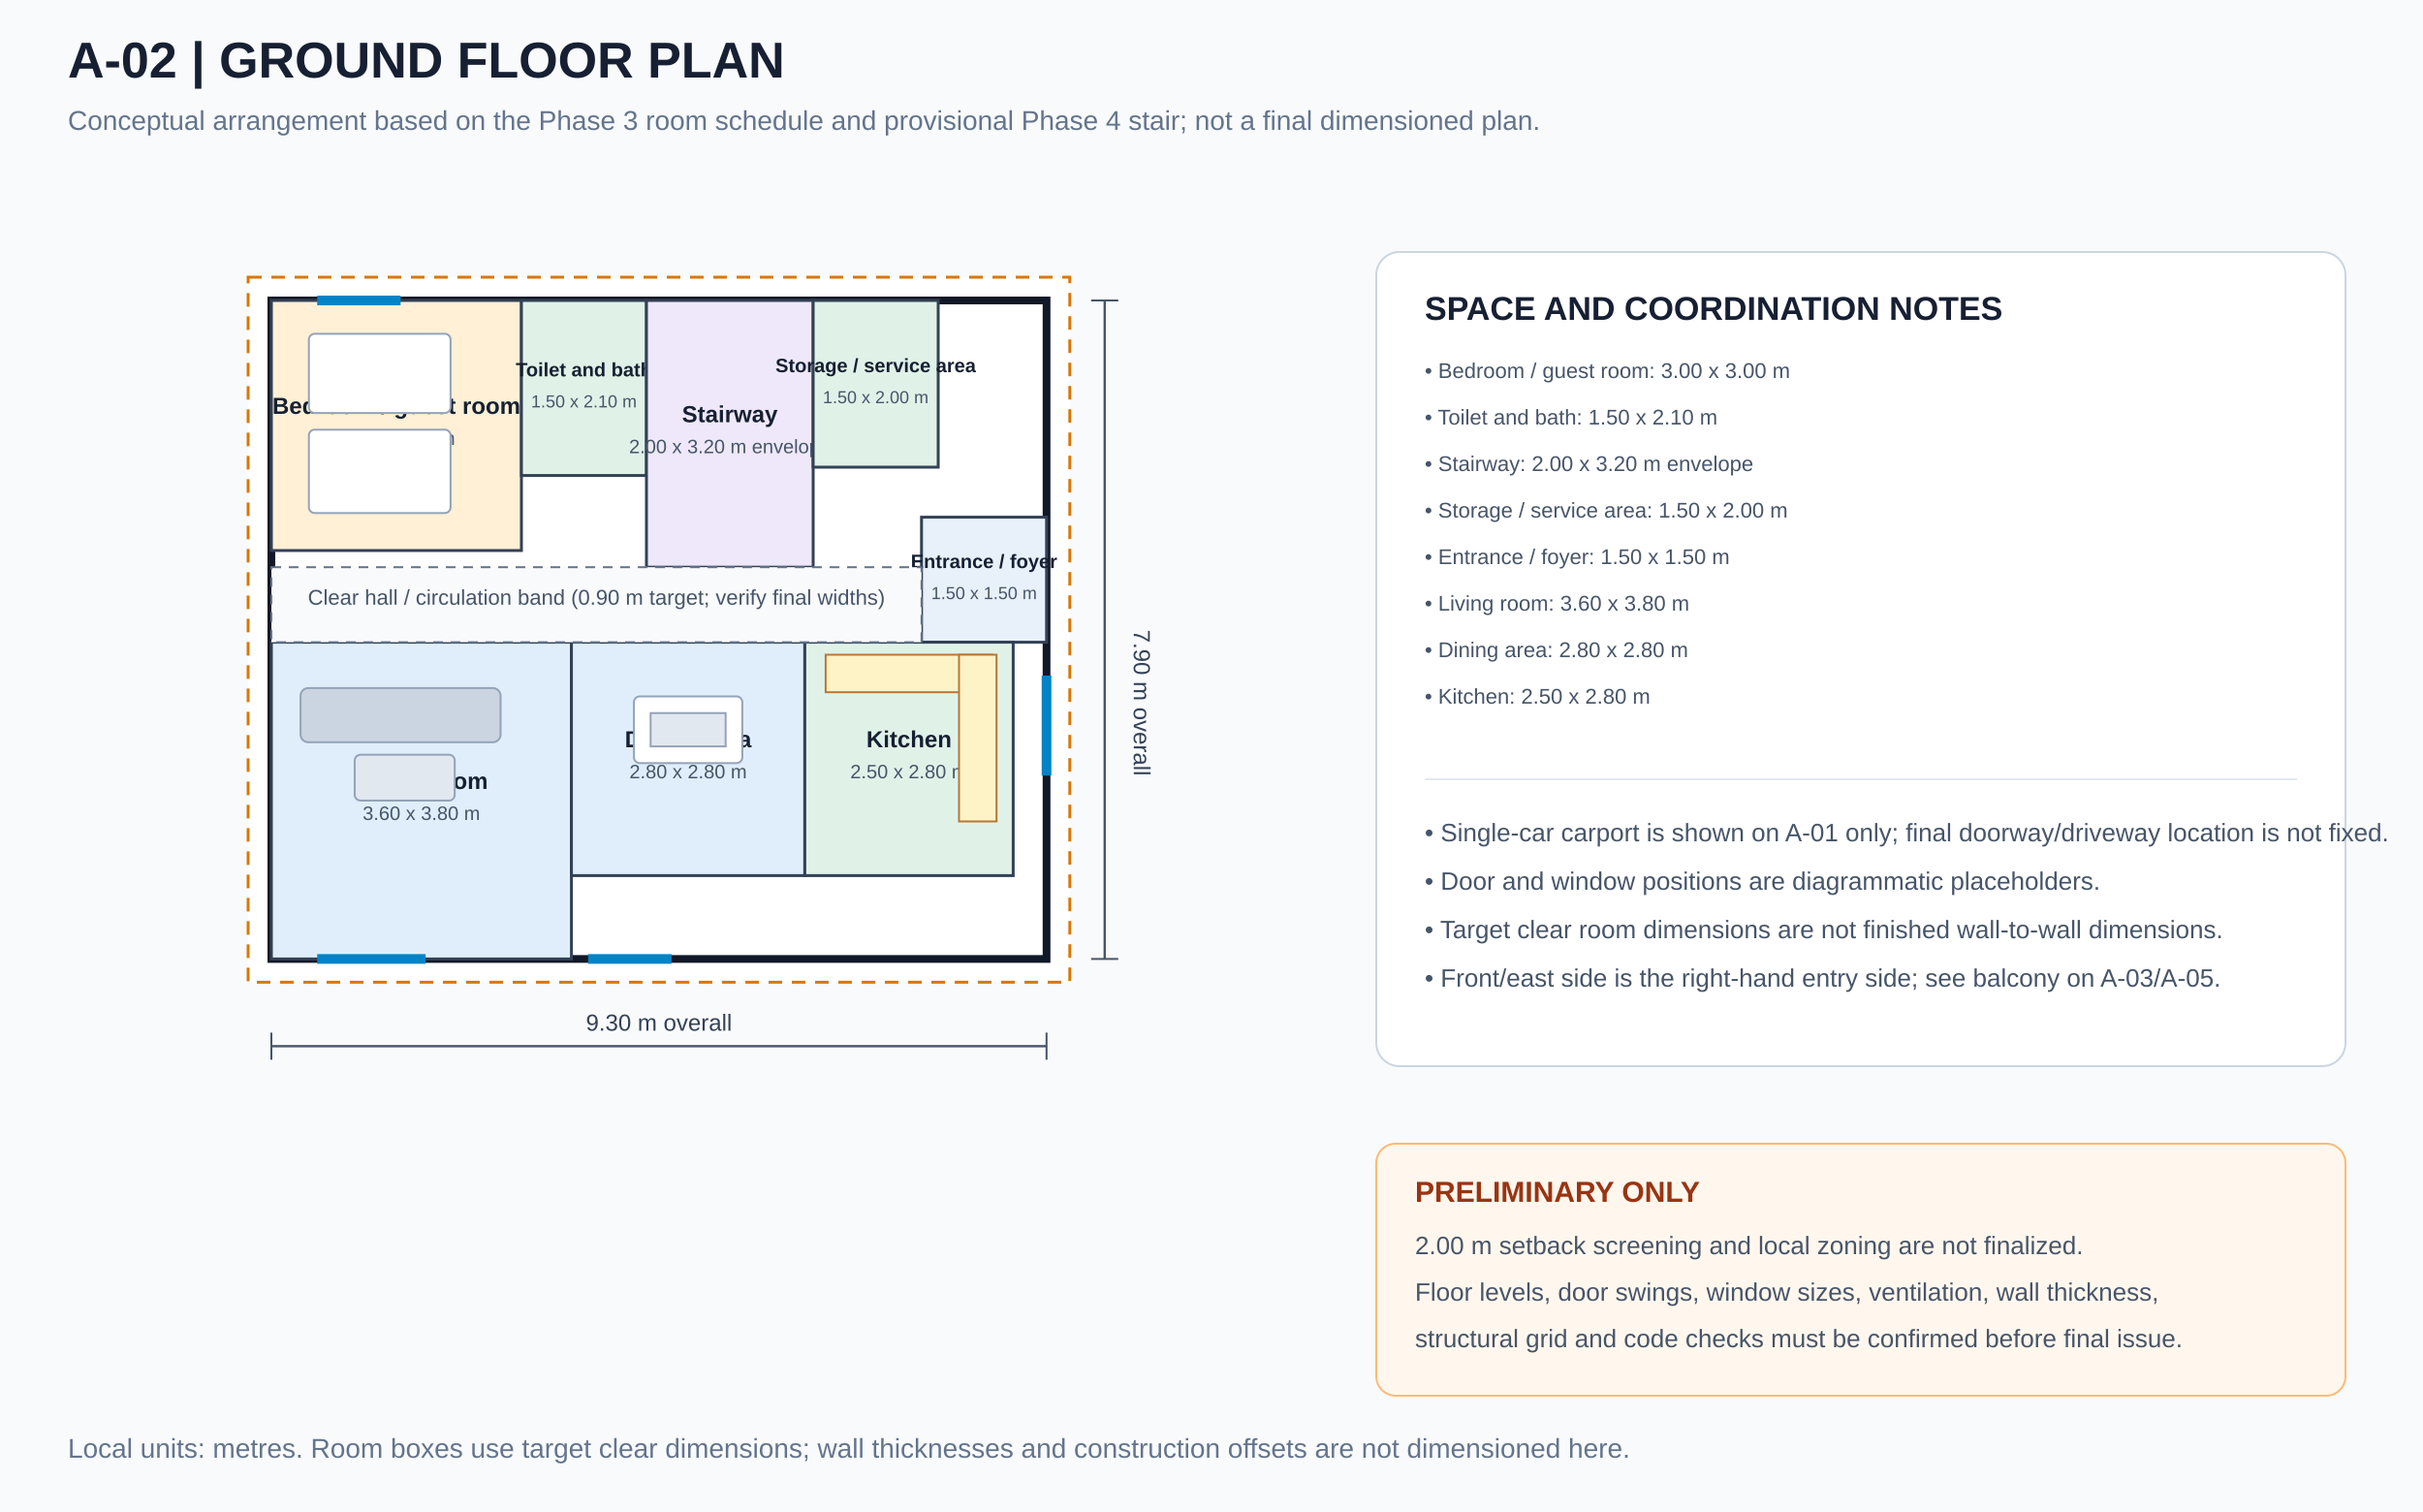
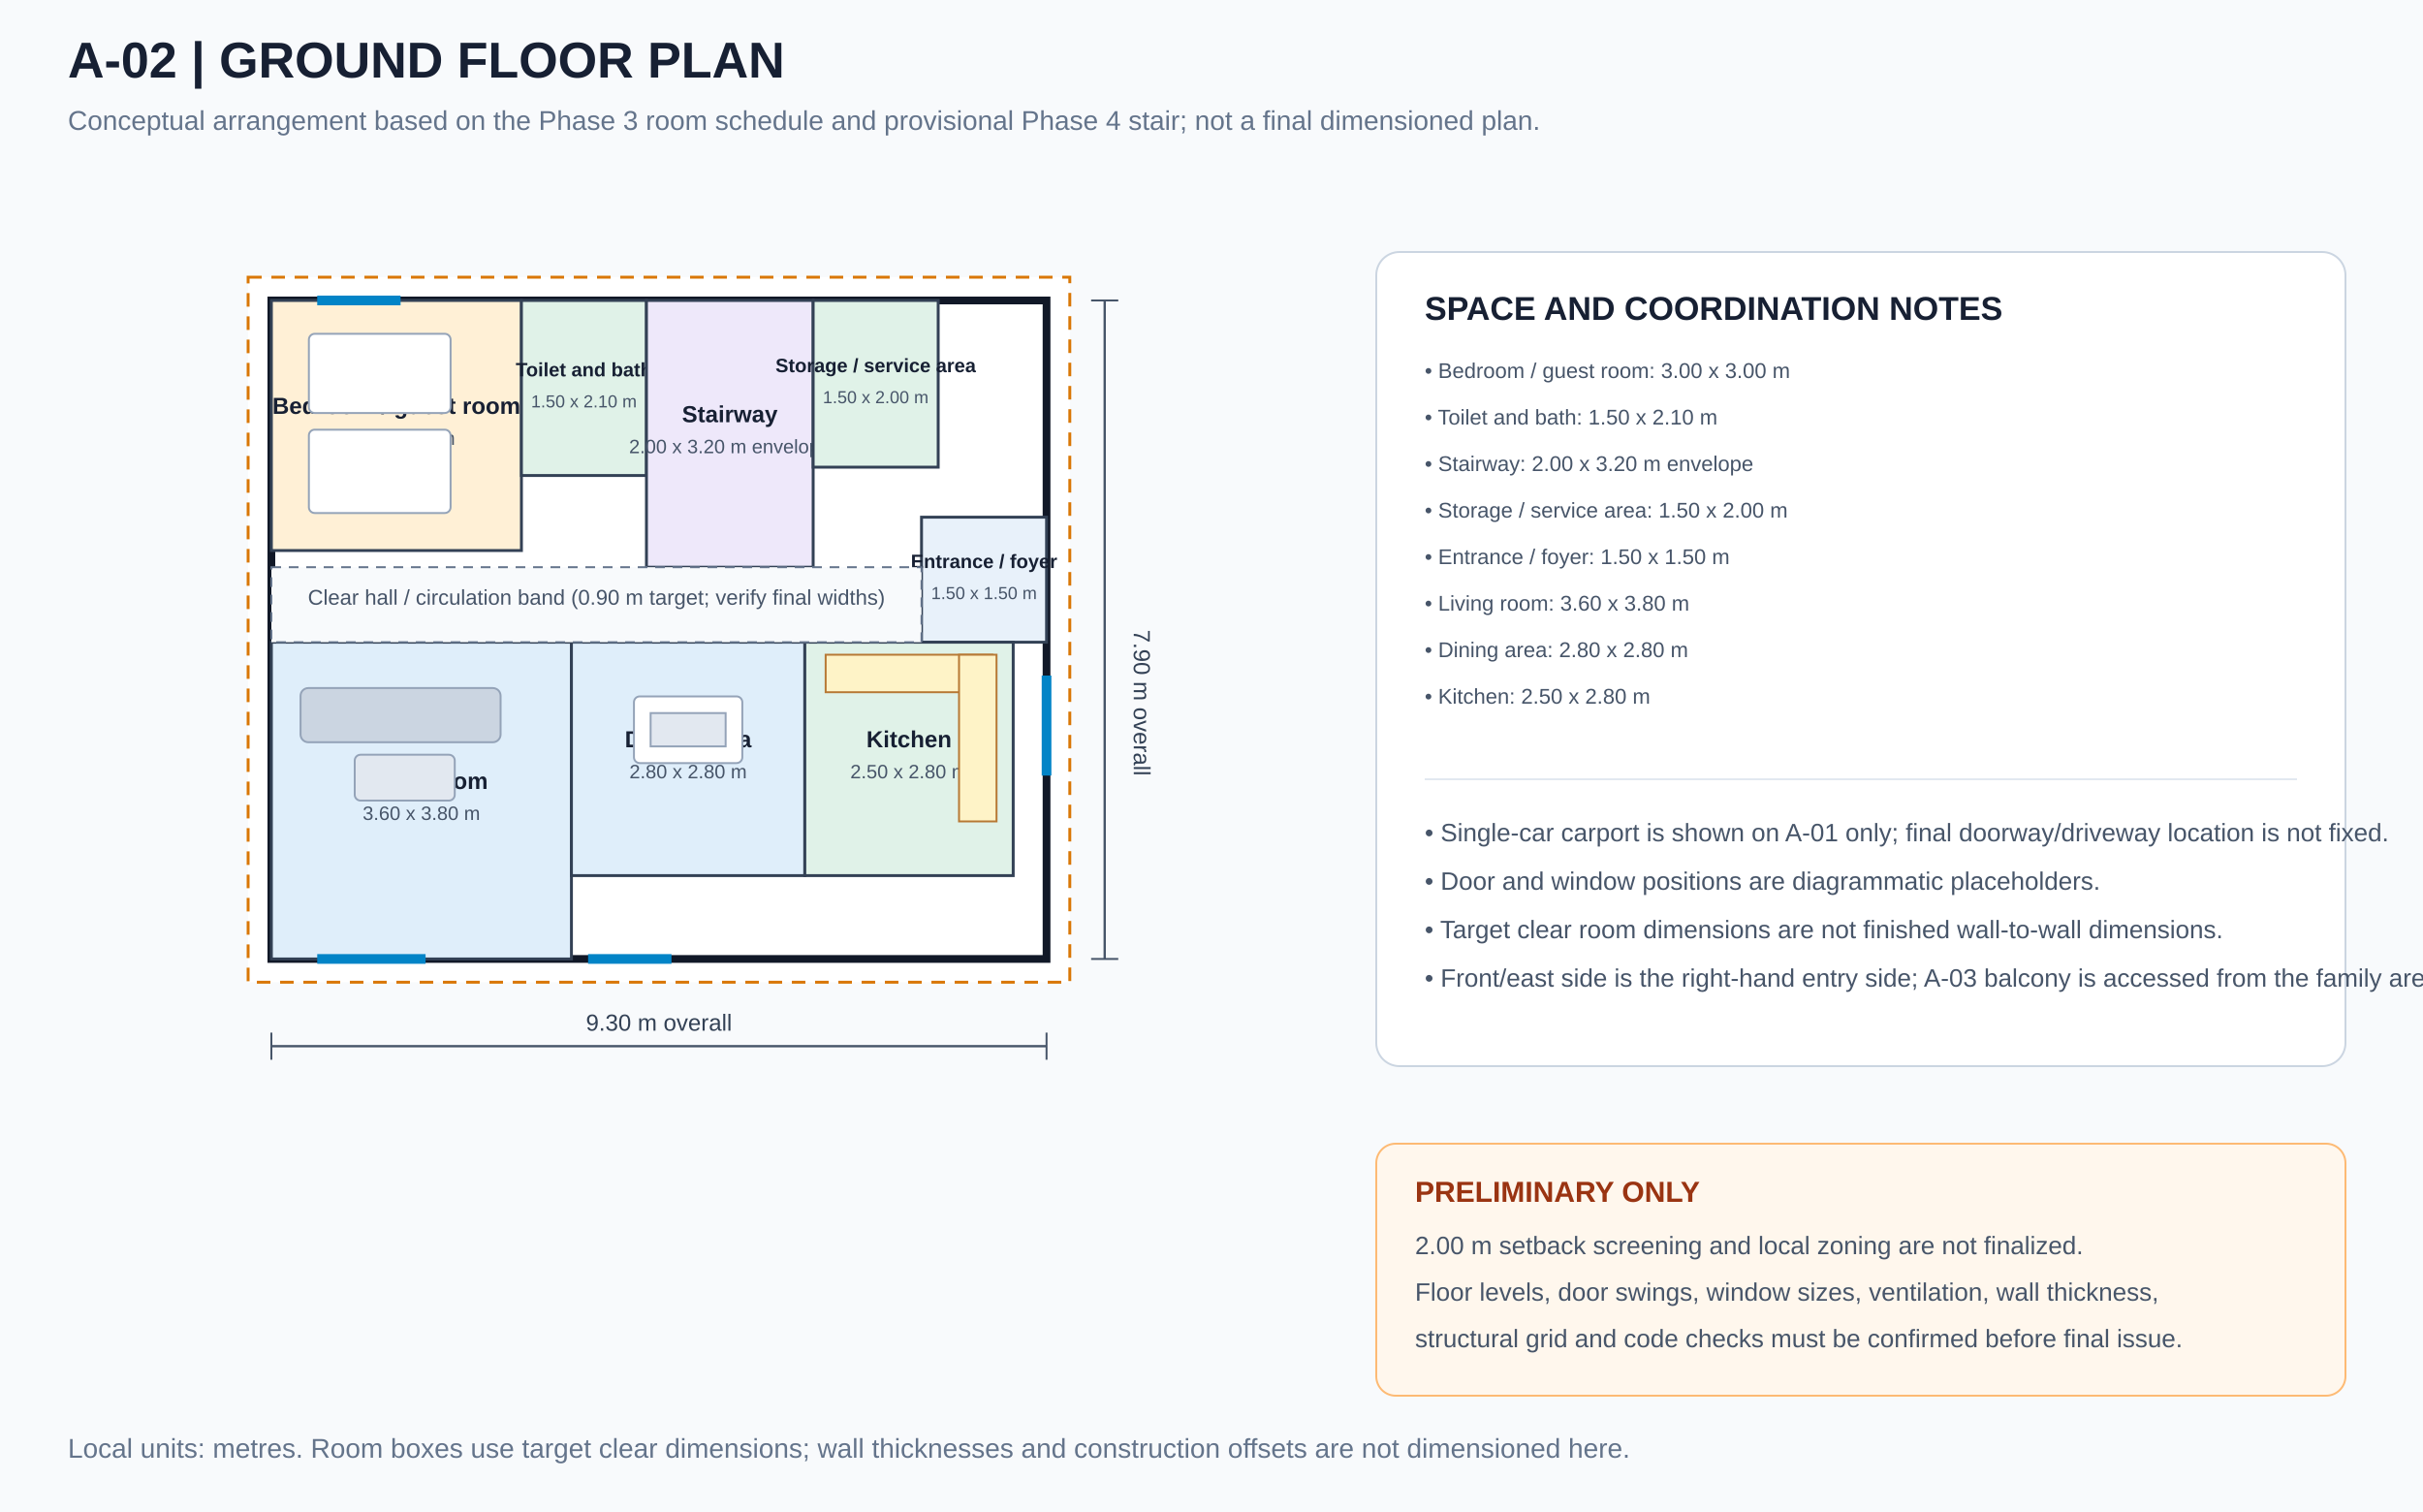
- <svg xmlns="http://www.w3.org/2000/svg" data-front-facade="east" data-balcony-width-m="3.00" data-balcony-projection-m="1.50" data-balcony-offset-m="0.20" width="1250" height="780" viewBox="0 0 1250 780" role="img" aria-labelledby="title desc">
+ <svg xmlns="http://www.w3.org/2000/svg" data-front-facade="east" data-balcony-width-m="3.00" data-balcony-projection-m="1.50" data-balcony-offset-m="4.90" width="1250" height="780" viewBox="0 0 1250 780" role="img" aria-labelledby="title desc">
  <style>text{font-family:Arial,Helvetica,sans-serif}.title{font-size:26px;font-weight:700;fill:#172033}.sub{font-size:14px;fill:#64748b}.note{font-size:13px;fill:#475569}.small{font-size:11px;fill:#475569}</style>
  <rect width="1250" height="780" fill="#f8fafc" />
  <text class="title" x="35" y="40">A-02 | GROUND FLOOR PLAN</text>
  <text class="sub" x="35" y="67">Conceptual arrangement based on the Phase 3 room schedule and provisional Phase 4 stair; not a final dimensioned plan.</text>
  <rect x="128" y="143" width="423.9" height="363.7" fill="#ffffff" stroke="#d97706" stroke-width="1.5" stroke-dasharray="7 5" />
  <rect x="140" y="155" width="399.9" height="339.7" fill="#ffffff" stroke="#111827" stroke-width="4" />
  <g>
    <rect x="140" y="155" width="129" height="129" fill="#fff0d6" stroke="#334155" stroke-width="1.5" />
    <text x="204.5" y="213.5" text-anchor="middle" font-size="12" font-weight="600" fill="#172033">Bedroom / guest room</text>
    <text x="204.5" y="229.5" text-anchor="middle" font-size="10" fill="#475569">3.00 x 3.00 m</text>
  </g>
  <g>
    <rect x="269" y="155" width="64.5" height="90.3" fill="#e0f2e8" stroke="#334155" stroke-width="1.5" />
    <text x="301.25" y="194.15" text-anchor="middle" font-size="10" font-weight="600" fill="#172033">Toilet and bath</text>
    <text x="301.25" y="210.15" text-anchor="middle" font-size="9" fill="#475569">1.50 x 2.10 m</text>
  </g>
  <g>
    <rect x="333.5" y="155" width="86" height="137.6" fill="#eee8fa" stroke="#334155" stroke-width="1.5" />
    <text x="376.5" y="217.8" text-anchor="middle" font-size="12" font-weight="600" fill="#172033">Stairway</text>
    <text x="376.5" y="233.8" text-anchor="middle" font-size="10" fill="#475569">2.00 x 3.20 m envelope</text>
  </g>
  <g>
    <rect x="419.5" y="155" width="64.5" height="86" fill="#e0f2e8" stroke="#334155" stroke-width="1.5" />
    <text x="451.75" y="192" text-anchor="middle" font-size="10" font-weight="600" fill="#172033">Storage / service area</text>
    <text x="451.75" y="208" text-anchor="middle" font-size="9" fill="#475569">1.50 x 2.00 m</text>
  </g>
  <g>
    <rect x="475.4" y="266.8" width="64.5" height="64.5" fill="#e8f1fa" stroke="#334155" stroke-width="1.5" />
    <text x="507.65" y="293.05" text-anchor="middle" font-size="10" font-weight="600" fill="#172033">Entrance / foyer</text>
    <text x="507.65" y="309.05" text-anchor="middle" font-size="9" fill="#475569">1.50 x 1.50 m</text>
  </g>
  <g>
    <rect x="140" y="331.3" width="154.8" height="163.4" fill="#dfeefa" stroke="#334155" stroke-width="1.5" />
    <text x="217.4" y="407" text-anchor="middle" font-size="12" font-weight="600" fill="#172033">Living room</text>
    <text x="217.4" y="423" text-anchor="middle" font-size="10" fill="#475569">3.60 x 3.80 m</text>
  </g>
  <g>
    <rect x="294.8" y="331.3" width="120.4" height="120.4" fill="#dfeefa" stroke="#334155" stroke-width="1.5" />
    <text x="355" y="385.5" text-anchor="middle" font-size="12" font-weight="600" fill="#172033">Dining area</text>
    <text x="355" y="401.5" text-anchor="middle" font-size="10" fill="#475569">2.80 x 2.80 m</text>
  </g>
  <g>
    <rect x="415.2" y="331.3" width="107.5" height="120.4" fill="#e0f2e8" stroke="#334155" stroke-width="1.5" />
    <text x="468.95" y="385.5" text-anchor="middle" font-size="12" font-weight="600" fill="#172033">Kitchen</text>
    <text x="468.95" y="401.5" text-anchor="middle" font-size="10" fill="#475569">2.50 x 2.80 m</text>
  </g>
  <rect x="140" y="292.6" width="335.4" height="38.7" fill="#f8fafc" stroke="#64748b" stroke-dasharray="5 4" />
  <text x="307.7" y="311.95" text-anchor="middle" font-size="11" fill="#475569">Clear hall / circulation band (0.90 m target; verify final widths)</text>
  <rect x="159.35" y="172.2" width="73.1" height="40.85" rx="3" fill="#ffffff" stroke="#94a3b8" />
  <rect x="159.35" y="221.65" width="73.1" height="43" rx="3" fill="#ffffff" stroke="#94a3b8" />
  <rect x="155.05" y="354.95" width="103.2" height="27.95" rx="4" fill="#cbd5e1" stroke="#94a3b8" />
  <rect x="183" y="389.35" width="51.6" height="23.65" rx="3" fill="#e2e8f0" stroke="#94a3b8" />
  <rect x="327.05" y="359.25" width="55.9" height="34.4" rx="3" fill="#ffffff" stroke="#94a3b8" />
  <rect x="335.65" y="367.85" width="38.7" height="17.2" fill="#e2e8f0" stroke="#94a3b8" />
  <rect x="425.95" y="337.75" width="86" height="19.35" fill="#fef3c7" stroke="#b77935" />
  <rect x="494.75" y="337.75" width="19.35" height="86" fill="#fef3c7" stroke="#b77935" />
  <line x1="140" y1="539.7" x2="539.9" y2="539.7" stroke="#475569" stroke-width="1.2" />
  <line x1="140" y1="532.7" x2="140" y2="546.7" stroke="#475569" />
  <line x1="539.9" y1="532.7" x2="539.9" y2="546.7" stroke="#475569" />
  <text x="339.95" y="531.7" text-anchor="middle" font-size="12" fill="#334155">9.30 m overall</text>
  <line x1="569.9" y1="155" x2="569.9" y2="494.7" stroke="#475569" stroke-width="1.2" />
  <line x1="562.9" y1="155" x2="576.9" y2="155" stroke="#475569" />
  <line x1="562.9" y1="494.7" x2="576.9" y2="494.7" stroke="#475569" />
  <text x="584.9" y="324.85" font-size="12" fill="#334155" transform="rotate(90 584.9 324.85)">7.90 m overall</text>
  <g stroke="#0284c7" stroke-width="5">
    <line x1="163.65" y1="155" x2="206.65" y2="155" />
    <line x1="163.65" y1="494.7" x2="219.55" y2="494.7" />
    <line x1="539.9" y1="348.5" x2="539.9" y2="400.1" />
    <line x1="303.4" y1="494.7" x2="346.4" y2="494.7" />
  </g>
  <rect x="710" y="130" width="500" height="420" rx="12" fill="#ffffff" stroke="#cbd5e1" />
  <text x="735" y="165" font-size="17" font-weight="700" fill="#172033">SPACE AND COORDINATION NOTES</text>
  <text class="small" x="735" y="195">• Bedroom / guest room: 3.00 x 3.00 m</text>
  <text class="small" x="735" y="219">• Toilet and bath: 1.50 x 2.10 m</text>
  <text class="small" x="735" y="243">• Stairway: 2.00 x 3.20 m envelope</text>
  <text class="small" x="735" y="267">• Storage / service area: 1.50 x 2.00 m</text>
  <text class="small" x="735" y="291">• Entrance / foyer: 1.50 x 1.50 m</text>
  <text class="small" x="735" y="315">• Living room: 3.60 x 3.80 m</text>
  <text class="small" x="735" y="339">• Dining area: 2.80 x 2.80 m</text>
  <text class="small" x="735" y="363">• Kitchen: 2.50 x 2.80 m</text>
  <line x1="735" y1="402" x2="1185" y2="402" stroke="#e2e8f0" />
  <text class="note" x="735" y="434">• Single-car carport is shown on A-01 only; final doorway/driveway location is not fixed.</text>
  <text class="note" x="735" y="459">• Door and window positions are diagrammatic placeholders.</text>
  <text class="note" x="735" y="484">• Target clear room dimensions are not finished wall-to-wall dimensions.</text>
-   <text class="note" x="735" y="509">• Front/east side is the right-hand entry side; see balcony on A-03/A-05.</text>
+   <text class="note" x="735" y="509">• Front/east side is the right-hand entry side; A-03 balcony is accessed from the family area.</text>
  <rect x="710" y="590" width="500" height="130" rx="10" fill="#fff7ed" stroke="#fdba74" />
  <text x="730" y="620" font-size="15" font-weight="700" fill="#9a3412">PRELIMINARY ONLY</text>
  <text class="note" x="730" y="647">2.00 m setback screening and local zoning are not finalized.</text>
  <text class="note" x="730" y="671">Floor levels, door swings, window sizes, ventilation, wall thickness,</text>
  <text class="note" x="730" y="695">structural grid and code checks must be confirmed before final issue.</text>
  <text class="sub" x="35" y="752">Local units: metres. Room boxes use target clear dimensions; wall thicknesses and construction offsets are not dimensioned here.</text>
</svg>
